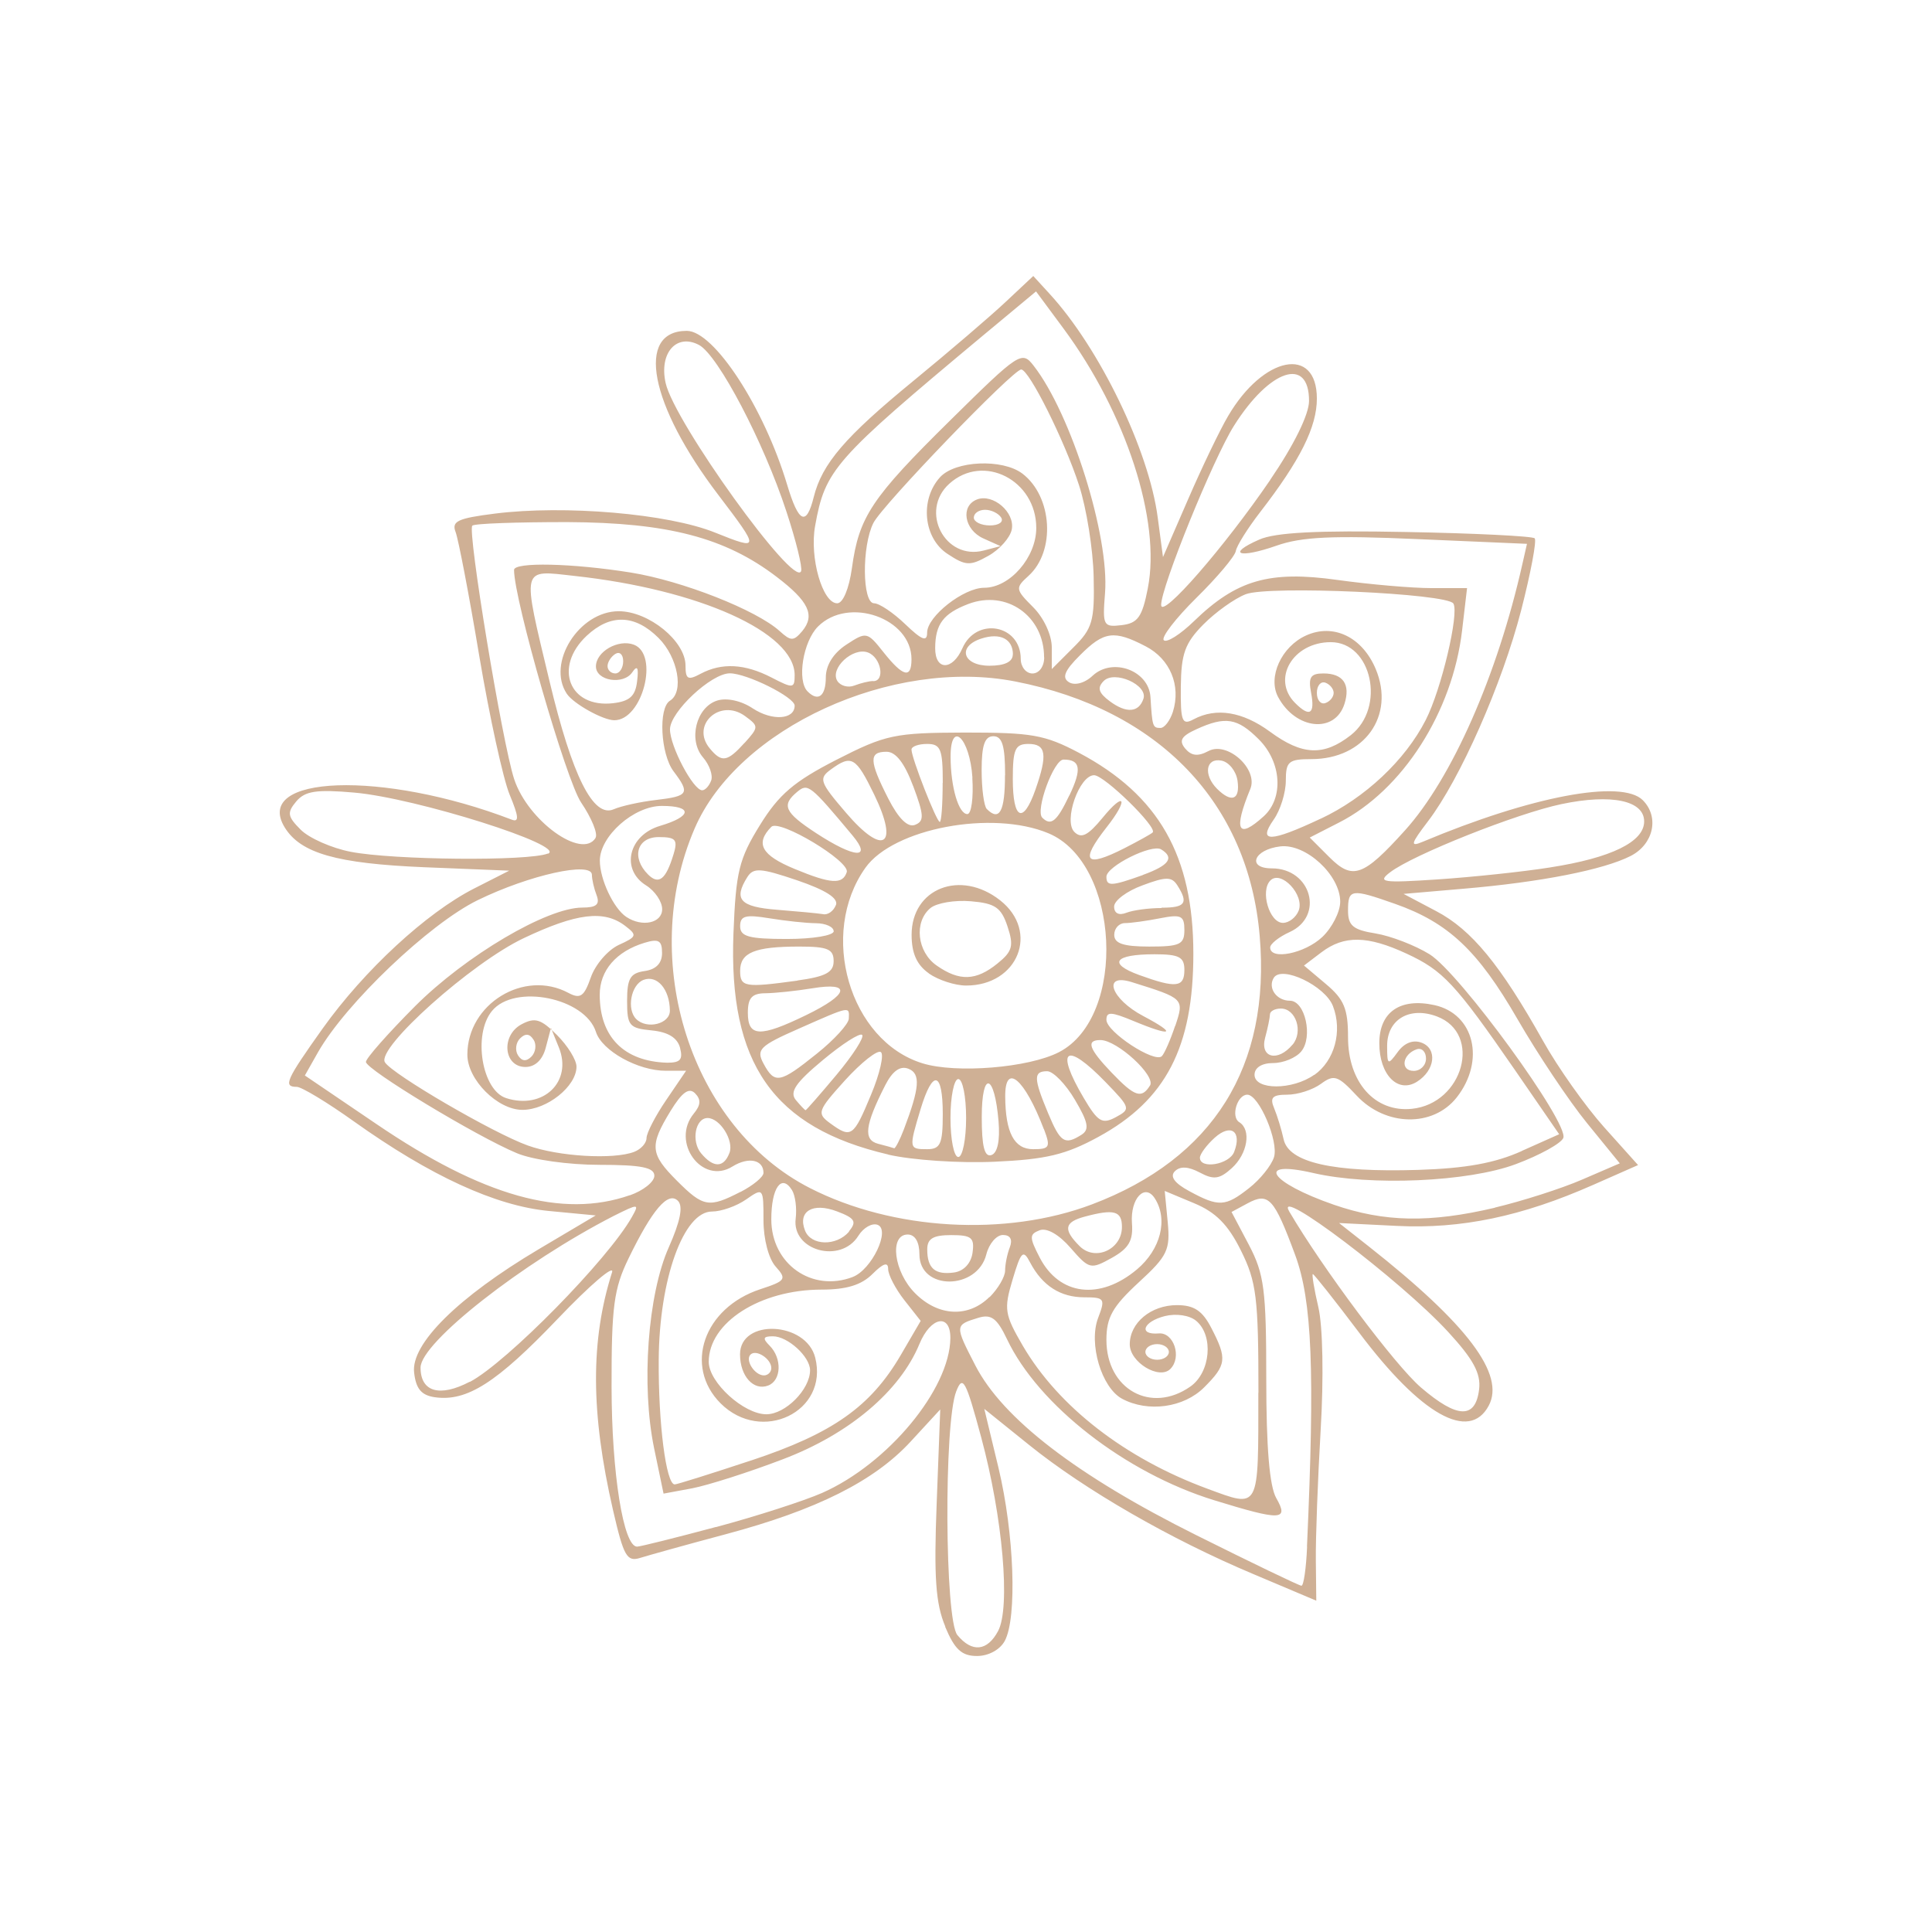
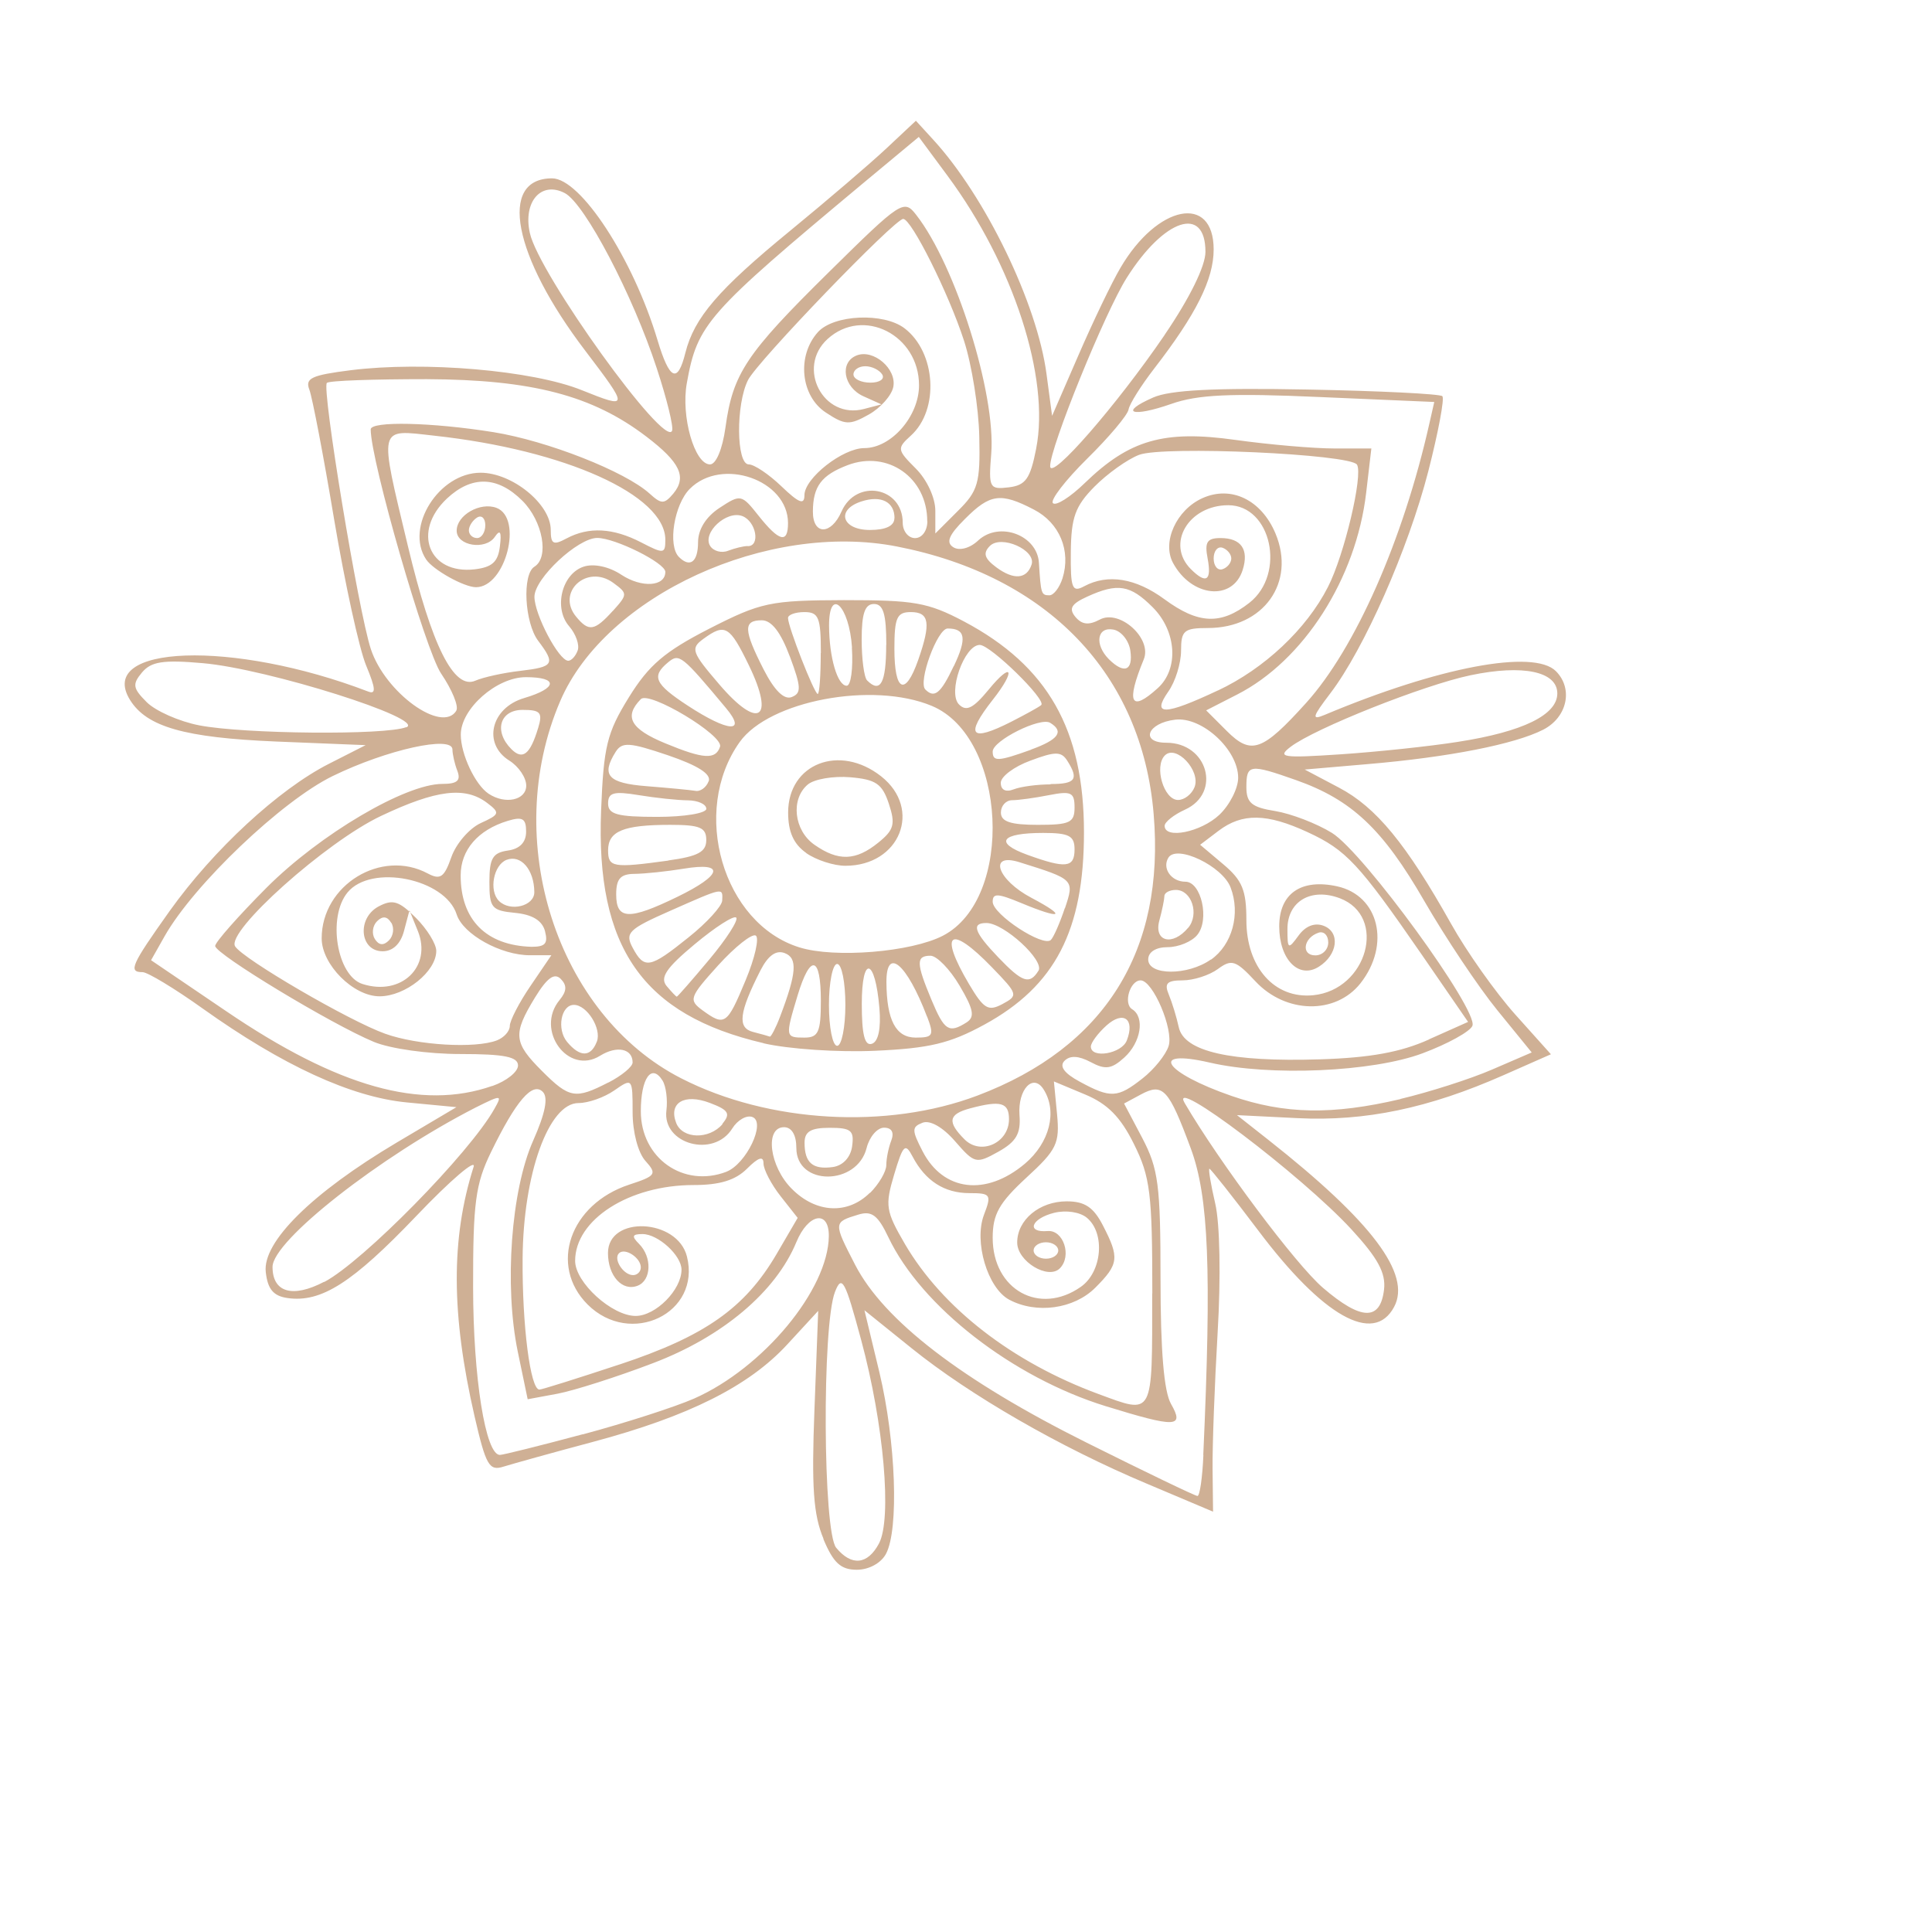
- <svg xmlns="http://www.w3.org/2000/svg" fill="#cfb095" viewBox="-1.4 -1.4 16.80 16.80" role="img" focusable="false" aria-hidden="true">
-   <g id="SVGRepo_bgCarrier" stroke-width="0" />
+ <svg xmlns="http://www.w3.org/2000/svg" fill="#cfb095" viewBox="0 0 16 16" role="img" focusable="false" aria-hidden="true">
+   <g id="SVGRepo_bgCarrier" />
  <g id="SVGRepo_tracerCarrier" stroke-linecap="round" stroke-linejoin="round" />
  <g id="SVGRepo_iconCarrier">
    <path d="m 6.82,12.744 c -0.084,-0.2 -0.1,-0.428 -0.075,-1.071 l 0.031,-0.817 -0.257,0.279 c -0.317,0.344 -0.815,0.594 -1.608,0.806 -0.334,0.089 -0.667,0.182 -0.741,0.205 -0.119,0.038 -0.146,-0.01 -0.24,-0.417 -0.194,-0.845 -0.196,-1.472 -0.008,-2.065 0.024,-0.074 -0.19,0.108 -0.474,0.406 -0.53,0.555 -0.788,0.719 -1.066,0.68 C 2.264,10.733 2.217,10.677 2.201,10.535 2.172,10.286 2.584,9.879 3.284,9.463 L 3.78,9.169 3.371,9.13 C 2.909,9.086 2.34,8.824 1.677,8.351 1.446,8.186 1.222,8.051 1.181,8.051 1.06,8.051 1.086,7.993 1.406,7.543 1.769,7.035 2.307,6.538 2.723,6.326 L 3.028,6.171 2.286,6.141 C 1.528,6.109 1.216,6.02 1.077,5.797 0.792,5.338 1.93,5.298 3.049,5.727 3.116,5.753 3.111,5.701 3.032,5.511 2.975,5.374 2.856,4.829 2.767,4.301 2.679,3.773 2.586,3.29 2.562,3.227 2.525,3.132 2.58,3.107 2.904,3.066 c 0.605,-0.076 1.507,0 1.916,0.166 C 5.209,3.388 5.209,3.381 4.848,2.906 4.248,2.119 4.125,1.477 4.572,1.477 c 0.237,0 0.672,0.668 0.873,1.339 0.1,0.333 0.167,0.363 0.231,0.106 C 5.749,2.631 5.948,2.399 6.545,1.91 6.851,1.659 7.211,1.351 7.344,1.226 L 7.585,1 7.726,1.154 C 8.161,1.627 8.59,2.514 8.667,3.099 L 8.713,3.444 8.932,2.94 C 9.052,2.663 9.208,2.338 9.279,2.218 9.585,1.695 10.051,1.603 10.051,2.066 c 0,0.247 -0.145,0.537 -0.493,0.987 C 9.45,3.193 9.354,3.345 9.346,3.392 c -0.008,0.046 -0.163,0.23 -0.343,0.407 C 8.823,3.977 8.695,4.143 8.72,4.167 8.745,4.192 8.864,4.117 8.984,4 9.354,3.642 9.639,3.56 10.23,3.643 c 0.28,0.039 0.648,0.071 0.818,0.071 l 0.309,0 -0.043,0.367 c -0.083,0.711 -0.518,1.39 -1.069,1.671 l -0.256,0.131 0.17,0.17 c 0.203,0.203 0.295,0.17 0.658,-0.232 0.408,-0.452 0.804,-1.35 1.021,-2.316 l 0.04,-0.176 -0.949,-0.041 C 10.188,3.255 9.918,3.268 9.7,3.345 9.375,3.459 9.261,3.419 9.55,3.292 c 0.139,-0.062 0.508,-0.081 1.278,-0.066 0.595,0.011 1.098,0.036 1.117,0.055 0.019,0.019 -0.034,0.3 -0.117,0.624 -0.166,0.643 -0.531,1.47 -0.811,1.837 -0.15,0.197 -0.158,0.225 -0.046,0.178 0.945,-0.397 1.731,-0.545 1.914,-0.362 0.146,0.146 0.094,0.383 -0.105,0.485 -0.235,0.12 -0.781,0.228 -1.453,0.285 l -0.522,0.045 0.284,0.15 c 0.308,0.162 0.557,0.466 0.928,1.127 0.13,0.233 0.37,0.571 0.532,0.752 l 0.295,0.329 -0.392,0.173 C 11.832,9.178 11.305,9.288 10.746,9.26 l -0.502,-0.025 0.259,0.204 c 0.859,0.677 1.188,1.114 1.042,1.385 -0.169,0.315 -0.589,0.079 -1.125,-0.634 C 10.208,9.909 10.026,9.679 10.016,9.679 c -0.01,0 0.011,0.13 0.048,0.288 0.039,0.167 0.047,0.615 0.02,1.067 -0.025,0.429 -0.044,0.938 -0.042,1.132 l 0.004,0.353 -0.549,-0.232 C 8.779,11.985 8.034,11.556 7.549,11.165 L 7.159,10.851 7.283,11.366 c 0.136,0.57 0.163,1.3 0.054,1.503 C 7.296,12.945 7.196,13 7.096,13 6.963,13 6.902,12.944 6.819,12.746 Z m 0.459,0.039 c 0.109,-0.204 0.041,-0.989 -0.147,-1.685 -0.134,-0.497 -0.16,-0.545 -0.217,-0.399 -0.108,0.275 -0.1,1.987 0.01,2.119 0.127,0.154 0.26,0.141 0.354,-0.035 z M 9.965,12.05 C 10.034,10.518 10.01,9.912 9.862,9.512 9.679,9.018 9.631,8.966 9.45,9.063 l -0.141,0.076 0.151,0.286 c 0.133,0.254 0.151,0.388 0.151,1.168 0,0.593 0.028,0.931 0.087,1.034 0.112,0.196 0.042,0.198 -0.542,0.018 -0.77,-0.238 -1.526,-0.825 -1.799,-1.399 -0.087,-0.183 -0.138,-0.221 -0.249,-0.187 -0.207,0.063 -0.207,0.065 -0.027,0.414 0.238,0.463 0.884,0.959 1.921,1.476 0.485,0.242 0.896,0.44 0.915,0.44 0.019,0 0.041,-0.152 0.049,-0.339 z M 4.826,11.879 c 0.351,-0.094 0.766,-0.228 0.923,-0.297 0.572,-0.253 1.11,-0.902 1.115,-1.345 0.002,-0.22 -0.171,-0.188 -0.269,0.05 -0.17,0.411 -0.61,0.783 -1.187,1.002 -0.298,0.114 -0.654,0.227 -0.79,0.253 l -0.248,0.046 -0.082,-0.394 C 4.175,10.648 4.232,9.857 4.416,9.445 4.516,9.219 4.542,9.089 4.495,9.042 4.41,8.957 4.273,9.116 4.066,9.542 3.938,9.805 3.917,9.96 3.918,10.66 c 8.799e-4,0.751 0.103,1.39 0.222,1.389 0.026,0 0.335,-0.077 0.686,-0.171 z m 4.717,-1.167 c 0,-0.828 -0.017,-0.966 -0.152,-1.237 C 9.28,9.25 9.172,9.141 8.984,9.063 L 8.728,8.956 8.754,9.226 c 0.023,0.243 -9.999e-4,0.295 -0.254,0.527 -0.226,0.209 -0.279,0.303 -0.279,0.498 0,0.43 0.388,0.646 0.73,0.406 0.176,-0.123 0.204,-0.444 0.05,-0.572 -0.058,-0.048 -0.173,-0.065 -0.271,-0.041 -0.191,0.048 -0.234,0.166 -0.054,0.151 0.131,-0.011 0.203,0.207 0.101,0.309 -0.097,0.097 -0.353,-0.058 -0.353,-0.214 0,-0.188 0.185,-0.341 0.41,-0.341 0.149,0 0.222,0.048 0.3,0.2 0.138,0.267 0.132,0.32 -0.063,0.515 -0.177,0.177 -0.488,0.22 -0.714,0.099 C 8.178,10.666 8.064,10.283 8.149,10.06 8.213,9.893 8.205,9.881 8.029,9.881 7.821,9.881 7.664,9.78 7.558,9.579 7.497,9.462 7.479,9.479 7.405,9.727 c -0.077,0.258 -0.07,0.302 0.09,0.577 0.311,0.53 0.89,0.978 1.603,1.241 0.459,0.169 0.444,0.196 0.444,-0.834 z m -4.409,0.587 c 0.705,-0.234 1.035,-0.466 1.297,-0.913 L 6.606,10.086 6.465,9.907 C 6.387,9.808 6.323,9.685 6.323,9.635 c 0,-0.064 -0.042,-0.051 -0.136,0.043 -0.096,0.096 -0.226,0.136 -0.443,0.136 -0.534,0 -0.981,0.286 -0.981,0.628 0,0.179 0.305,0.456 0.501,0.456 0.166,0 0.38,-0.216 0.38,-0.383 0,-0.118 -0.194,-0.295 -0.323,-0.295 -0.086,0 -0.092,0.018 -0.029,0.081 0.11,0.11 0.103,0.303 -0.012,0.347 -0.127,0.049 -0.245,-0.082 -0.245,-0.271 0,-0.313 0.575,-0.287 0.654,0.029 0.118,0.47 -0.467,0.752 -0.823,0.397 C 4.544,10.48 4.719,9.973 5.21,9.811 5.433,9.738 5.443,9.723 5.345,9.614 5.284,9.546 5.239,9.376 5.239,9.211 c 0,-0.282 -0.002,-0.285 -0.151,-0.181 -0.083,0.058 -0.216,0.105 -0.297,0.105 -0.247,0 -0.458,0.587 -0.463,1.288 -0.004,0.553 0.064,1.085 0.139,1.085 0.02,0 0.319,-0.094 0.666,-0.209 z m 6.328,-0.619 c 0.016,-0.138 -0.051,-0.261 -0.271,-0.5 C 10.779,9.733 9.669,8.893 9.811,9.135 c 0.288,0.492 0.921,1.338 1.145,1.53 0.317,0.272 0.475,0.276 0.506,0.015 z M 2.685,10.617 C 3.006,10.448 3.889,9.55 4.095,9.182 4.161,9.065 4.154,9.065 3.939,9.172 3.146,9.578 2.257,10.275 2.257,10.492 c 0,0.212 0.167,0.26 0.428,0.123 z m 2.622,-0.121 c 0,-0.08 -0.132,-0.166 -0.181,-0.117 -0.049,0.049 0.037,0.181 0.117,0.181 0.035,0 0.064,-0.029 0.064,-0.064 z m 3.457,-0.14 c 0,-0.037 -0.046,-0.068 -0.102,-0.068 -0.056,0 -0.102,0.03 -0.102,0.068 0,0.037 0.046,0.068 0.102,0.068 0.056,0 0.102,-0.03 0.102,-0.068 z M 7.204,9.881 c 0.075,-0.075 0.136,-0.179 0.136,-0.232 0,-0.053 0.018,-0.144 0.041,-0.203 0.026,-0.068 0.004,-0.107 -0.06,-0.107 -0.056,0 -0.121,0.076 -0.144,0.168 -0.079,0.314 -0.582,0.317 -0.582,0 0,-0.107 -0.038,-0.172 -0.102,-0.172 -0.162,0 -0.121,0.326 0.065,0.511 0.201,0.202 0.464,0.214 0.647,0.031 z M 8.487,9.638 C 8.693,9.464 8.759,9.204 8.642,9.021 8.556,8.886 8.428,9.021 8.443,9.235 8.455,9.388 8.416,9.455 8.268,9.538 8.084,9.64 8.072,9.638 7.91,9.452 7.809,9.335 7.702,9.274 7.64,9.298 c -0.09,0.035 -0.09,0.061 8.199e-4,0.237 0.171,0.331 0.524,0.374 0.846,0.103 z M 6.015,9.704 C 6.18,9.641 6.345,9.295 6.232,9.251 6.184,9.232 6.108,9.275 6.064,9.346 5.91,9.593 5.483,9.475 5.519,9.196 c 0.011,-0.089 -0.003,-0.2 -0.032,-0.247 -0.091,-0.146 -0.18,-0.02 -0.18,0.254 0,0.388 0.353,0.637 0.709,0.501 z M 7.057,9.492 c 0.018,-0.13 -0.009,-0.152 -0.186,-0.152 -0.157,0 -0.208,0.031 -0.208,0.124 0,0.166 0.068,0.224 0.234,0.201 0.084,-0.012 0.147,-0.08 0.16,-0.172 z M 8.356,9.269 c 0,-0.139 -0.068,-0.158 -0.322,-0.09 -0.18,0.048 -0.191,0.112 -0.046,0.257 0.135,0.135 0.368,0.029 0.368,-0.167 z m -2.373,0.037 c 0.069,-0.083 0.052,-0.113 -0.104,-0.172 -0.213,-0.081 -0.344,0 -0.279,0.166 0.052,0.134 0.273,0.138 0.383,0.01 z M 8.095,9.073 C 9.15,8.674 9.65,7.875 9.554,6.741 9.457,5.583 8.678,4.77 7.429,4.526 6.358,4.316 5.015,4.931 4.64,5.805 4.145,6.955 4.61,8.404 5.643,8.931 6.365,9.3 7.346,9.356 8.095,9.073 Z M 6.323,8.639 C 5.323,8.406 4.933,7.848 4.978,6.713 4.999,6.181 5.026,6.069 5.208,5.775 5.373,5.508 5.504,5.396 5.873,5.207 c 0.429,-0.219 0.504,-0.235 1.116,-0.237 0.582,0 0.694,0.018 0.995,0.177 0.693,0.368 0.993,0.896 0.993,1.746 0,0.813 -0.239,1.273 -0.826,1.593 C 7.867,8.641 7.696,8.682 7.248,8.702 6.943,8.716 6.53,8.688 6.323,8.64 Z M 7.001,8.322 c 0,-0.186 -0.03,-0.339 -0.068,-0.339 -0.037,0 -0.068,0.152 -0.068,0.339 0,0.186 0.03,0.339 0.068,0.339 0.037,0 0.068,-0.153 0.068,-0.339 z m 0.282,0.028 C 7.248,7.932 7.137,7.904 7.137,8.314 c 0,0.255 0.024,0.35 0.084,0.33 0.053,-0.018 0.076,-0.126 0.062,-0.294 z m -0.823,0.07 C 6.598,8.057 6.607,7.934 6.498,7.893 6.427,7.866 6.361,7.913 6.298,8.036 6.12,8.386 6.105,8.512 6.236,8.546 c 0.067,0.017 0.13,0.035 0.14,0.039 0.01,0 0.048,-0.07 0.084,-0.165 z M 6.798,8.288 c 0,-0.374 -0.087,-0.394 -0.193,-0.043 -0.103,0.342 -0.102,0.348 0.057,0.348 0.115,0 0.136,-0.045 0.136,-0.305 z m 0.879,0.131 C 7.51,7.98 7.339,7.835 7.341,8.135 c 0.002,0.314 0.078,0.458 0.243,0.458 0.144,0 0.153,-0.018 0.094,-0.174 z m 0.328,0.048 C 8.075,8.422 8.063,8.359 7.947,8.163 7.867,8.027 7.758,7.915 7.706,7.915 c -0.121,0 -0.119,0.061 0.008,0.365 0.107,0.256 0.144,0.28 0.291,0.187 z M 6.174,8.12 C 6.252,7.934 6.289,7.767 6.259,7.748 6.228,7.729 6.088,7.84 5.948,7.994 5.709,8.259 5.701,8.281 5.818,8.367 6.002,8.501 6.021,8.488 6.174,8.12 Z M 8.215,8.011 C 7.867,7.651 7.771,7.72 8.024,8.148 8.147,8.356 8.184,8.378 8.302,8.315 8.434,8.244 8.431,8.234 8.215,8.011 Z M 5.875,7.945 C 6.018,7.774 6.117,7.619 6.097,7.599 6.077,7.579 5.923,7.678 5.754,7.819 5.517,8.016 5.464,8.096 5.52,8.165 c 0.041,0.049 0.079,0.089 0.085,0.089 0.006,0 0.128,-0.139 0.27,-0.309 z m 2.725,0.095 C 8.653,7.955 8.315,7.645 8.17,7.644 c -0.129,-5e-4 -0.103,0.075 0.097,0.284 0.2,0.209 0.26,0.229 0.333,0.111 z M 5.702,7.763 C 5.854,7.642 5.979,7.504 5.981,7.458 5.986,7.348 5.996,7.346 5.55,7.543 5.205,7.695 5.174,7.726 5.239,7.848 5.336,8.029 5.381,8.021 5.702,7.763 Z M 7.809,7.749 C 8.403,7.441 8.338,6.105 7.717,5.846 7.227,5.641 6.37,5.803 6.126,6.145 5.716,6.72 5.987,7.65 6.621,7.846 6.914,7.937 7.546,7.885 7.809,7.749 Z M 6.677,7.064 C 6.572,6.99 6.527,6.889 6.527,6.729 c 0,-0.405 0.426,-0.571 0.77,-0.3 0.344,0.271 0.156,0.741 -0.296,0.741 -0.095,0 -0.241,-0.047 -0.324,-0.105 z M 7.274,6.978 C 7.404,6.873 7.417,6.825 7.361,6.656 7.306,6.491 7.254,6.455 7.042,6.437 6.902,6.425 6.745,6.452 6.691,6.496 6.546,6.616 6.574,6.877 6.745,6.996 6.942,7.134 7.087,7.13 7.274,6.978 Z M 8.819,7.523 C 8.899,7.283 8.898,7.283 8.441,7.14 8.181,7.059 8.259,7.287 8.543,7.436 8.842,7.594 8.792,7.618 8.456,7.478 8.261,7.397 8.221,7.396 8.221,7.468 c 0,0.105 0.419,0.379 0.482,0.316 0.023,-0.023 0.075,-0.142 0.116,-0.265 z M 5.61,7.427 c 0.373,-0.181 0.398,-0.29 0.053,-0.233 -0.14,0.023 -0.323,0.042 -0.407,0.043 -0.117,5e-4 -0.153,0.04 -0.153,0.17 0,0.211 0.106,0.215 0.507,0.02 z M 5.534,7.126 C 5.781,7.092 5.849,7.055 5.849,6.957 c 0,-0.104 -0.052,-0.126 -0.299,-0.126 -0.387,0 -0.514,0.052 -0.514,0.211 0,0.141 0.04,0.148 0.499,0.085 z M 8.899,7.034 c 0,-0.112 -0.045,-0.136 -0.26,-0.136 -0.349,0 -0.408,0.08 -0.134,0.18 0.322,0.117 0.394,0.109 0.394,-0.044 z m 0,-0.347 c 0,-0.125 -0.028,-0.138 -0.212,-0.102 -0.116,0.023 -0.254,0.042 -0.305,0.042 -0.051,0 -0.093,0.046 -0.093,0.102 0,0.075 0.079,0.102 0.305,0.102 0.266,0 0.305,-0.018 0.305,-0.144 z m -3.05,0.01 c 0,-0.037 -0.069,-0.068 -0.152,-0.069 -0.084,-5e-4 -0.267,-0.02 -0.407,-0.043 -0.207,-0.034 -0.254,-0.022 -0.254,0.069 0,0.09 0.076,0.111 0.407,0.111 0.226,0 0.407,-0.03 0.407,-0.068 z M 5.869,6.471 C 5.892,6.411 5.781,6.34 5.532,6.255 5.213,6.147 5.152,6.143 5.099,6.226 4.976,6.421 5.035,6.486 5.357,6.511 c 0.177,0.014 0.357,0.031 0.399,0.038 0.043,0.01 0.093,-0.028 0.112,-0.078 z m 2.832,0.022 c 0.207,0 0.235,-0.04 0.137,-0.194 -0.049,-0.077 -0.099,-0.077 -0.304,0 -0.135,0.049 -0.246,0.132 -0.246,0.184 0,0.059 0.041,0.08 0.107,0.054 0.059,-0.023 0.196,-0.041 0.305,-0.041 z M 5.963,6.184 C 5.994,6.09 5.376,5.719 5.307,5.79 5.165,5.935 5.221,6.037 5.51,6.156 5.826,6.287 5.927,6.293 5.963,6.184 Z m 2.575,0.024 c 0.229,-0.083 0.277,-0.15 0.159,-0.222 -0.081,-0.05 -0.476,0.147 -0.476,0.238 0,0.085 0.044,0.083 0.317,-0.015 z M 8.377,5.976 C 8.496,5.915 8.607,5.854 8.623,5.839 8.669,5.797 8.203,5.341 8.114,5.341 7.985,5.341 7.846,5.738 7.942,5.834 8.003,5.895 8.06,5.866 8.187,5.712 8.384,5.471 8.416,5.549 8.221,5.796 7.988,6.093 8.037,6.149 8.377,5.976 Z M 6.014,5.866 C 5.645,5.424 5.625,5.409 5.533,5.485 5.393,5.601 5.421,5.664 5.696,5.844 6.031,6.063 6.187,6.074 6.014,5.866 Z M 6.202,5.51 C 6.042,5.181 6.005,5.16 5.825,5.291 5.717,5.37 5.727,5.4 5.957,5.668 6.282,6.048 6.42,5.959 6.202,5.51 Z M 6.541,5.437 C 6.466,5.236 6.39,5.137 6.309,5.137 c -0.155,0 -0.152,0.079 0.015,0.407 0.089,0.174 0.169,0.253 0.232,0.229 0.082,-0.032 0.08,-0.082 -0.015,-0.337 z m 0.257,-0.029 c 0,-0.294 -0.018,-0.339 -0.136,-0.339 -0.075,0 -0.136,0.022 -0.136,0.049 0,0.073 0.218,0.629 0.246,0.629 0.014,0 0.025,-0.152 0.025,-0.339 z m 1.101,0.109 c 0.11,-0.231 0.097,-0.312 -0.051,-0.312 -0.085,0 -0.247,0.442 -0.185,0.505 0.076,0.076 0.128,0.033 0.235,-0.193 z M 7.056,5.363 C 7.033,5.015 6.865,4.855 6.866,5.182 c 9.999e-4,0.264 0.07,0.497 0.146,0.497 0.035,0 0.054,-0.142 0.043,-0.317 z M 7.34,5.341 c 0,-0.256 -0.025,-0.339 -0.102,-0.339 -0.075,0 -0.102,0.078 -0.102,0.294 0,0.162 0.02,0.314 0.045,0.339 0.11,0.11 0.158,0.021 0.158,-0.294 z M 7.604,5.466 c 0.107,-0.306 0.093,-0.397 -0.061,-0.397 -0.115,0 -0.136,0.045 -0.136,0.305 0,0.355 0.09,0.397 0.197,0.092 z M 11.598,9.101 C 11.834,9.045 12.176,8.936 12.356,8.858 L 12.685,8.716 12.4,8.366 C 12.243,8.173 11.971,7.766 11.795,7.461 11.451,6.865 11.194,6.623 10.732,6.46 10.349,6.325 10.322,6.329 10.322,6.518 c 0,0.131 0.044,0.168 0.24,0.199 0.132,0.022 0.343,0.103 0.469,0.181 0.262,0.162 1.213,1.468 1.163,1.597 -0.018,0.047 -0.204,0.15 -0.413,0.228 -0.414,0.155 -1.265,0.192 -1.762,0.077 -0.511,-0.118 -0.38,0.082 0.18,0.276 0.44,0.152 0.834,0.159 1.4,0.026 z M 4.077,8.994 C 4.194,8.953 4.29,8.877 4.29,8.824 c 0,-0.072 -0.113,-0.095 -0.477,-0.095 -0.269,0 -0.582,-0.044 -0.718,-0.101 C 2.744,8.482 1.782,7.9 1.782,7.834 c 0,-0.031 0.192,-0.248 0.427,-0.484 0.441,-0.441 1.148,-0.858 1.454,-0.858 0.123,0 0.155,-0.027 0.125,-0.107 -0.023,-0.059 -0.041,-0.139 -0.041,-0.178 0,-0.119 -0.543,0.001 -0.992,0.22 C 2.334,6.632 1.606,7.326 1.364,7.752 L 1.251,7.952 1.873,8.374 c 0.925,0.629 1.618,0.824 2.204,0.619 z M 5.039,8.965 C 5.149,8.908 5.239,8.834 5.239,8.799 5.239,8.684 5.109,8.657 4.97,8.743 4.705,8.909 4.429,8.53 4.634,8.282 c 0.06,-0.073 0.063,-0.121 0.01,-0.175 -0.053,-0.053 -0.113,-0.01 -0.214,0.155 -0.184,0.302 -0.177,0.372 0.058,0.607 0.228,0.228 0.277,0.236 0.551,0.095 z m 4.423,-0.034 C 9.558,8.856 9.655,8.735 9.678,8.663 9.721,8.527 9.548,8.119 9.446,8.119 c -0.088,0 -0.145,0.193 -0.07,0.239 0.107,0.066 0.073,0.275 -0.065,0.4 C 9.205,8.854 9.154,8.861 9.033,8.796 8.933,8.743 8.862,8.739 8.816,8.785 8.771,8.83 8.812,8.888 8.942,8.958 9.198,9.097 9.255,9.094 9.462,8.931 Z M 11.833,8.608 12.158,8.463 11.771,7.901 C 11.253,7.151 11.148,7.039 10.83,6.892 10.491,6.735 10.288,6.732 10.092,6.88 L 9.939,6.996 10.13,7.157 c 0.158,0.133 0.192,0.215 0.192,0.463 0,0.392 0.234,0.654 0.554,0.622 0.448,-0.045 0.615,-0.653 0.22,-0.803 -0.238,-0.09 -0.434,0.025 -0.434,0.255 0,0.168 0.006,0.172 0.092,0.054 0.058,-0.08 0.134,-0.109 0.208,-0.081 0.139,0.053 0.117,0.24 -0.04,0.339 -0.166,0.105 -0.328,-0.06 -0.328,-0.334 0,-0.272 0.181,-0.397 0.479,-0.332 0.347,0.076 0.445,0.483 0.194,0.803 C 11.061,8.404 10.648,8.396 10.397,8.127 10.234,7.952 10.2,7.941 10.086,8.025 10.015,8.077 9.884,8.119 9.793,8.119 9.664,8.119 9.64,8.144 9.68,8.238 c 0.027,0.065 0.064,0.186 0.082,0.269 0.044,0.202 0.428,0.289 1.17,0.266 0.413,-0.013 0.668,-0.059 0.901,-0.164 z m -6.89,0.018 c 0.041,-0.107 -0.082,-0.304 -0.19,-0.304 -0.107,0 -0.144,0.201 -0.057,0.306 0.107,0.129 0.196,0.128 0.246,0 z m 4.389,-0.01 C 9.401,8.438 9.303,8.367 9.163,8.493 9.092,8.557 9.034,8.636 9.034,8.667 c 0,0.103 0.256,0.06 0.298,-0.051 z m -5.217,0 c 0.059,-0.023 0.107,-0.076 0.107,-0.12 0,-0.043 0.077,-0.193 0.172,-0.332 l 0.172,-0.253 -0.175,0 C 4.148,7.912 3.834,7.737 3.782,7.573 3.687,7.276 3.074,7.152 2.878,7.391 2.71,7.596 2.79,8.082 3.002,8.149 3.324,8.252 3.58,8.005 3.46,7.709 L 3.391,7.539 3.346,7.709 c -0.028,0.108 -0.093,0.169 -0.177,0.169 -0.19,0 -0.215,-0.274 -0.034,-0.371 0.117,-0.062 0.168,-0.047 0.309,0.094 0.093,0.093 0.169,0.216 0.169,0.274 0,0.171 -0.256,0.376 -0.47,0.376 -0.217,0 -0.479,-0.263 -0.479,-0.48 0,-0.442 0.494,-0.744 0.879,-0.537 C 3.647,7.289 3.679,7.266 3.738,7.098 3.777,6.987 3.886,6.861 3.98,6.817 4.139,6.745 4.143,6.732 4.035,6.65 3.852,6.511 3.614,6.54 3.156,6.757 2.7,6.972 1.871,7.714 1.947,7.837 2.012,7.942 2.892,8.455 3.19,8.561 3.457,8.657 3.936,8.685 4.115,8.616 Z M 10.028,7.948 C 10.205,7.824 10.275,7.568 10.191,7.349 10.124,7.173 9.745,6.991 9.676,7.103 c -0.054,0.088 0.024,0.199 0.141,0.199 0.132,0 0.202,0.316 0.098,0.441 -0.046,0.056 -0.156,0.101 -0.245,0.101 -0.098,0 -0.161,0.04 -0.161,0.102 0,0.134 0.329,0.135 0.519,0 z m 0.972,-0.143 c 0,-0.059 -0.036,-0.095 -0.08,-0.081 -0.126,0.042 -0.147,0.188 -0.027,0.188 0.059,0 0.107,-0.048 0.107,-0.107 z M 3.239,7.641 C 3.207,7.588 3.168,7.584 3.123,7.629 3.085,7.666 3.077,7.733 3.104,7.776 c 0.033,0.053 0.072,0.057 0.117,0.012 0.037,-0.037 0.046,-0.104 0.019,-0.147 z M 4.514,7.713 C 4.491,7.624 4.41,7.574 4.266,7.56 4.071,7.541 4.053,7.519 4.053,7.303 c 0,-0.194 0.027,-0.241 0.152,-0.259 0.1,-0.014 0.152,-0.068 0.152,-0.157 0,-0.109 -0.03,-0.126 -0.152,-0.089 -0.247,0.075 -0.39,0.241 -0.39,0.452 0,0.367 0.211,0.58 0.587,0.591 0.112,0 0.138,-0.026 0.112,-0.127 z M 9.84,7.684 c 0.094,-0.113 0.029,-0.314 -0.102,-0.314 -0.052,0 -0.095,0.023 -0.095,0.051 -5.499e-4,0.028 -0.019,0.119 -0.042,0.203 -0.047,0.175 0.11,0.214 0.239,0.059 z M 4.425,7.387 C 4.423,7.202 4.314,7.075 4.195,7.121 4.087,7.163 4.047,7.376 4.132,7.461 c 0.093,0.093 0.294,0.043 0.293,-0.073 z M 10.097,6.749 c 0.086,-0.081 0.157,-0.22 0.157,-0.308 0,-0.232 -0.299,-0.507 -0.521,-0.481 -0.231,0.027 -0.294,0.191 -0.074,0.191 0.343,0 0.459,0.416 0.155,0.554 -0.093,0.042 -0.169,0.103 -0.169,0.134 0,0.113 0.3,0.053 0.453,-0.091 z M 4.358,6.506 c 0,-0.066 -0.063,-0.159 -0.14,-0.207 C 3.995,6.16 4.065,5.862 4.341,5.781 4.618,5.699 4.626,5.608 4.355,5.608 c -0.243,0 -0.539,0.262 -0.539,0.476 0,0.162 0.119,0.415 0.23,0.489 0.138,0.092 0.312,0.054 0.312,-0.067 z m 5.535,0.012 C 9.945,6.382 9.74,6.163 9.647,6.256 c -0.091,0.091 -0.009,0.369 0.109,0.369 0.053,0 0.114,-0.048 0.137,-0.107 z M 4.456,6.032 C 4.496,5.901 4.477,5.879 4.328,5.879 c -0.19,0 -0.24,0.178 -0.093,0.325 0.093,0.093 0.155,0.045 0.221,-0.173 z m 7.622,0.111 c 0.534,-0.083 0.819,-0.223 0.819,-0.4 0,-0.182 -0.284,-0.242 -0.718,-0.151 -0.388,0.081 -1.291,0.44 -1.491,0.593 -0.114,0.087 -0.068,0.094 0.414,0.062 0.298,-0.02 0.738,-0.066 0.977,-0.104 z M 3.364,6.024 C 3.538,5.956 2.215,5.538 1.679,5.492 1.35,5.463 1.252,5.479 1.176,5.569 c -0.082,0.098 -0.076,0.131 0.039,0.246 0.073,0.073 0.269,0.16 0.435,0.192 0.369,0.072 1.543,0.083 1.714,0.015 z m 0.415,-0.14 C 3.8,5.849 3.744,5.712 3.653,5.578 3.523,5.386 3.07,3.816 3.07,3.556 c 0,-0.07 0.506,-0.059 1.017,0.023 0.446,0.072 1.09,0.325 1.293,0.509 0.098,0.089 0.121,0.088 0.196,0 C 5.69,3.95 5.633,3.829 5.352,3.615 4.906,3.275 4.407,3.144 3.533,3.14 c -0.435,0 -0.807,0.012 -0.826,0.031 -0.044,0.044 0.261,1.891 0.364,2.204 0.119,0.362 0.59,0.702 0.708,0.511 z M 10.085,5.719 C 10.469,5.539 10.819,5.211 10.997,4.862 11.133,4.598 11.29,3.932 11.238,3.848 11.184,3.76 9.633,3.69 9.433,3.767 9.336,3.804 9.17,3.923 9.064,4.03 8.904,4.192 8.871,4.285 8.868,4.571 c -0.003,0.303 0.011,0.338 0.111,0.284 0.196,-0.105 0.427,-0.067 0.665,0.108 0.28,0.206 0.467,0.214 0.703,0.029 0.305,-0.24 0.182,-0.808 -0.175,-0.808 -0.33,0 -0.518,0.321 -0.31,0.529 0.127,0.127 0.174,0.097 0.139,-0.088 -0.026,-0.136 -0.005,-0.169 0.107,-0.169 0.171,0 0.237,0.095 0.183,0.265 -0.083,0.26 -0.424,0.225 -0.577,-0.06 -0.092,-0.172 0.028,-0.438 0.243,-0.535 0.238,-0.108 0.489,0.013 0.606,0.292 0.17,0.407 -0.099,0.783 -0.56,0.783 -0.198,0 -0.222,0.021 -0.222,0.188 0,0.103 -0.047,0.256 -0.106,0.339 -0.14,0.2 -0.031,0.198 0.411,-0.01 z M 9.588,5.699 C 9.764,5.54 9.745,5.228 9.546,5.029 9.36,4.843 9.256,4.826 9.004,4.941 8.872,5.001 8.849,5.04 8.906,5.109 8.96,5.173 9.016,5.18 9.108,5.131 9.272,5.043 9.544,5.288 9.472,5.461 9.324,5.821 9.363,5.903 9.588,5.699 Z M 4.307,5.556 C 4.588,5.523 4.602,5.499 4.457,5.307 4.344,5.157 4.323,4.756 4.426,4.693 4.55,4.616 4.495,4.316 4.327,4.148 4.121,3.942 3.907,3.936 3.701,4.129 3.411,4.402 3.55,4.758 3.93,4.715 4.076,4.698 4.125,4.653 4.14,4.524 4.155,4.404 4.142,4.381 4.098,4.446 4.021,4.559 3.782,4.521 3.782,4.395 c 0,-0.129 0.195,-0.24 0.33,-0.189 0.222,0.085 0.075,0.657 -0.17,0.657 -0.098,0 -0.355,-0.143 -0.413,-0.23 -0.178,-0.267 0.106,-0.718 0.451,-0.718 0.262,0 0.581,0.26 0.581,0.473 0,0.119 0.021,0.13 0.131,0.071 0.184,-0.098 0.384,-0.088 0.618,0.033 0.187,0.097 0.2,0.095 0.2,-0.022 0,-0.37 -0.83,-0.744 -1.915,-0.862 C 3.127,3.556 3.137,3.514 3.378,4.522 3.576,5.35 3.759,5.715 3.937,5.637 4.001,5.609 4.167,5.572 4.307,5.556 Z M 9.361,5.388 C 9.349,5.305 9.286,5.226 9.221,5.214 9.085,5.188 9.062,5.337 9.183,5.459 9.31,5.585 9.385,5.555 9.361,5.388 Z m -4.577,-7e-4 C 4.801,5.341 4.769,5.251 4.714,5.187 4.582,5.036 4.653,4.75 4.836,4.692 c 0.082,-0.026 0.208,0 0.31,0.068 0.169,0.111 0.364,0.098 0.364,-0.024 0,-0.074 -0.416,-0.281 -0.564,-0.281 -0.161,0 -0.52,0.336 -0.52,0.487 0,0.147 0.202,0.53 0.28,0.53 0.026,0 0.061,-0.038 0.078,-0.085 z M 5.075,5.06 C 5.199,4.922 5.199,4.915 5.079,4.827 4.861,4.668 4.603,4.905 4.772,5.108 4.876,5.234 4.924,5.226 5.075,5.059 Z M 8.799,4.79 C 8.871,4.561 8.775,4.33 8.562,4.22 8.287,4.077 8.199,4.089 7.991,4.298 7.857,4.431 7.832,4.493 7.895,4.532 c 0.049,0.031 0.137,0.01 0.208,-0.058 0.175,-0.159 0.487,-0.042 0.501,0.187 0.016,0.258 0.019,0.269 0.087,0.269 0.035,0 0.083,-0.063 0.108,-0.14 z M 8.543,4.676 C 8.583,4.556 8.291,4.426 8.197,4.522 8.139,4.581 8.152,4.625 8.252,4.699 8.396,4.805 8.503,4.796 8.543,4.676 Z m 1.654,-0.051 c 0,-0.035 -0.033,-0.075 -0.073,-0.089 -0.04,-0.013 -0.073,0.027 -0.073,0.089 0,0.062 0.033,0.102 0.073,0.089 0.04,-0.013 0.073,-0.053 0.073,-0.089 z M 5.781,4.491 c 0,-0.106 0.065,-0.211 0.178,-0.285 0.175,-0.115 0.182,-0.113 0.324,0.066 0.17,0.214 0.243,0.232 0.243,0.06 0,-0.357 -0.548,-0.549 -0.813,-0.284 -0.13,0.13 -0.185,0.471 -0.09,0.565 0.092,0.092 0.158,0.04 0.158,-0.123 z m 0.412,0.032 c 0.106,0 0.069,-0.205 -0.045,-0.249 -0.131,-0.05 -0.334,0.138 -0.267,0.247 0.027,0.043 0.094,0.062 0.149,0.04 0.055,-0.021 0.128,-0.039 0.163,-0.039 z M 4.019,4.35 c 0,-0.058 -0.03,-0.087 -0.068,-0.064 -0.037,0.023 -0.068,0.071 -0.068,0.106 0,0.035 0.03,0.064 0.068,0.064 0.037,0 0.068,-0.048 0.068,-0.106 z m 3.66,-0.034 c 0,-0.36 -0.327,-0.59 -0.659,-0.464 -0.217,0.083 -0.287,0.175 -0.288,0.384 -9.999e-4,0.197 0.151,0.197 0.237,3e-4 0.121,-0.275 0.507,-0.205 0.507,0.093 0,0.07 0.046,0.127 0.102,0.127 0.058,0 0.102,-0.061 0.102,-0.14 z M 7.408,4.291 c 0,-0.134 -0.11,-0.191 -0.272,-0.139 -0.215,0.068 -0.166,0.237 0.068,0.237 0.132,0 0.203,-0.034 0.203,-0.098 z M 8.11,3.615 C 8.105,3.378 8.048,3.02 7.983,2.82 7.857,2.431 7.548,1.813 7.48,1.813 c -0.071,0 -1.206,1.178 -1.285,1.334 -0.102,0.201 -0.098,0.699 0.006,0.699 0.045,0 0.167,0.082 0.271,0.182 0.145,0.139 0.19,0.156 0.19,0.073 0,-0.141 0.317,-0.39 0.496,-0.39 0.223,0 0.453,-0.264 0.453,-0.52 0,-0.417 -0.462,-0.652 -0.757,-0.384 -0.261,0.237 -0.037,0.669 0.301,0.58 L 7.3,3.349 7.151,3.282 C 6.984,3.207 6.95,2.999 7.096,2.943 7.235,2.89 7.427,3.055 7.398,3.204 7.384,3.275 7.293,3.378 7.195,3.433 7.035,3.523 6.998,3.521 6.84,3.417 6.63,3.28 6.597,2.946 6.774,2.75 6.906,2.605 7.316,2.587 7.49,2.718 c 0.262,0.199 0.291,0.675 0.053,0.89 -0.116,0.105 -0.114,0.117 0.041,0.272 0.093,0.093 0.162,0.242 0.162,0.35 l 0,0.188 0.186,-0.186 C 8.1,4.066 8.119,4.001 8.11,3.615 Z m 0.471,0.1 C 8.697,3.129 8.392,2.192 7.848,1.457 L 7.609,1.134 7.152,1.514 C 5.85,2.6 5.776,2.683 5.688,3.173 c -0.05,0.275 0.064,0.673 0.192,0.673 0.05,0 0.103,-0.126 0.128,-0.306 0.061,-0.446 0.17,-0.61 0.856,-1.286 0.599,-0.591 0.622,-0.606 0.724,-0.474 0.327,0.419 0.66,1.482 0.621,1.977 -0.023,0.284 -0.015,0.298 0.145,0.279 0.14,-0.017 0.178,-0.07 0.227,-0.32 z M 9.645,2.773 C 9.853,2.468 9.983,2.203 9.983,2.086 c 0,-0.389 -0.342,-0.276 -0.652,0.215 -0.18,0.284 -0.637,1.409 -0.634,1.56 0.002,0.125 0.55,-0.504 0.948,-1.087 z M 5.439,3.05 C 5.241,2.444 4.845,1.69 4.679,1.6 4.483,1.496 4.33,1.669 4.388,1.93 4.462,2.268 5.507,3.72 5.566,3.567 5.579,3.534 5.522,3.302 5.439,3.05 Z m 1.867,0.051 c -0.023,-0.037 -0.086,-0.068 -0.14,-0.068 -0.054,0 -0.098,0.03 -0.098,0.068 0,0.037 0.063,0.068 0.14,0.068 0.077,0 0.121,-0.03 0.098,-0.068 z" />
  </g>
</svg>
